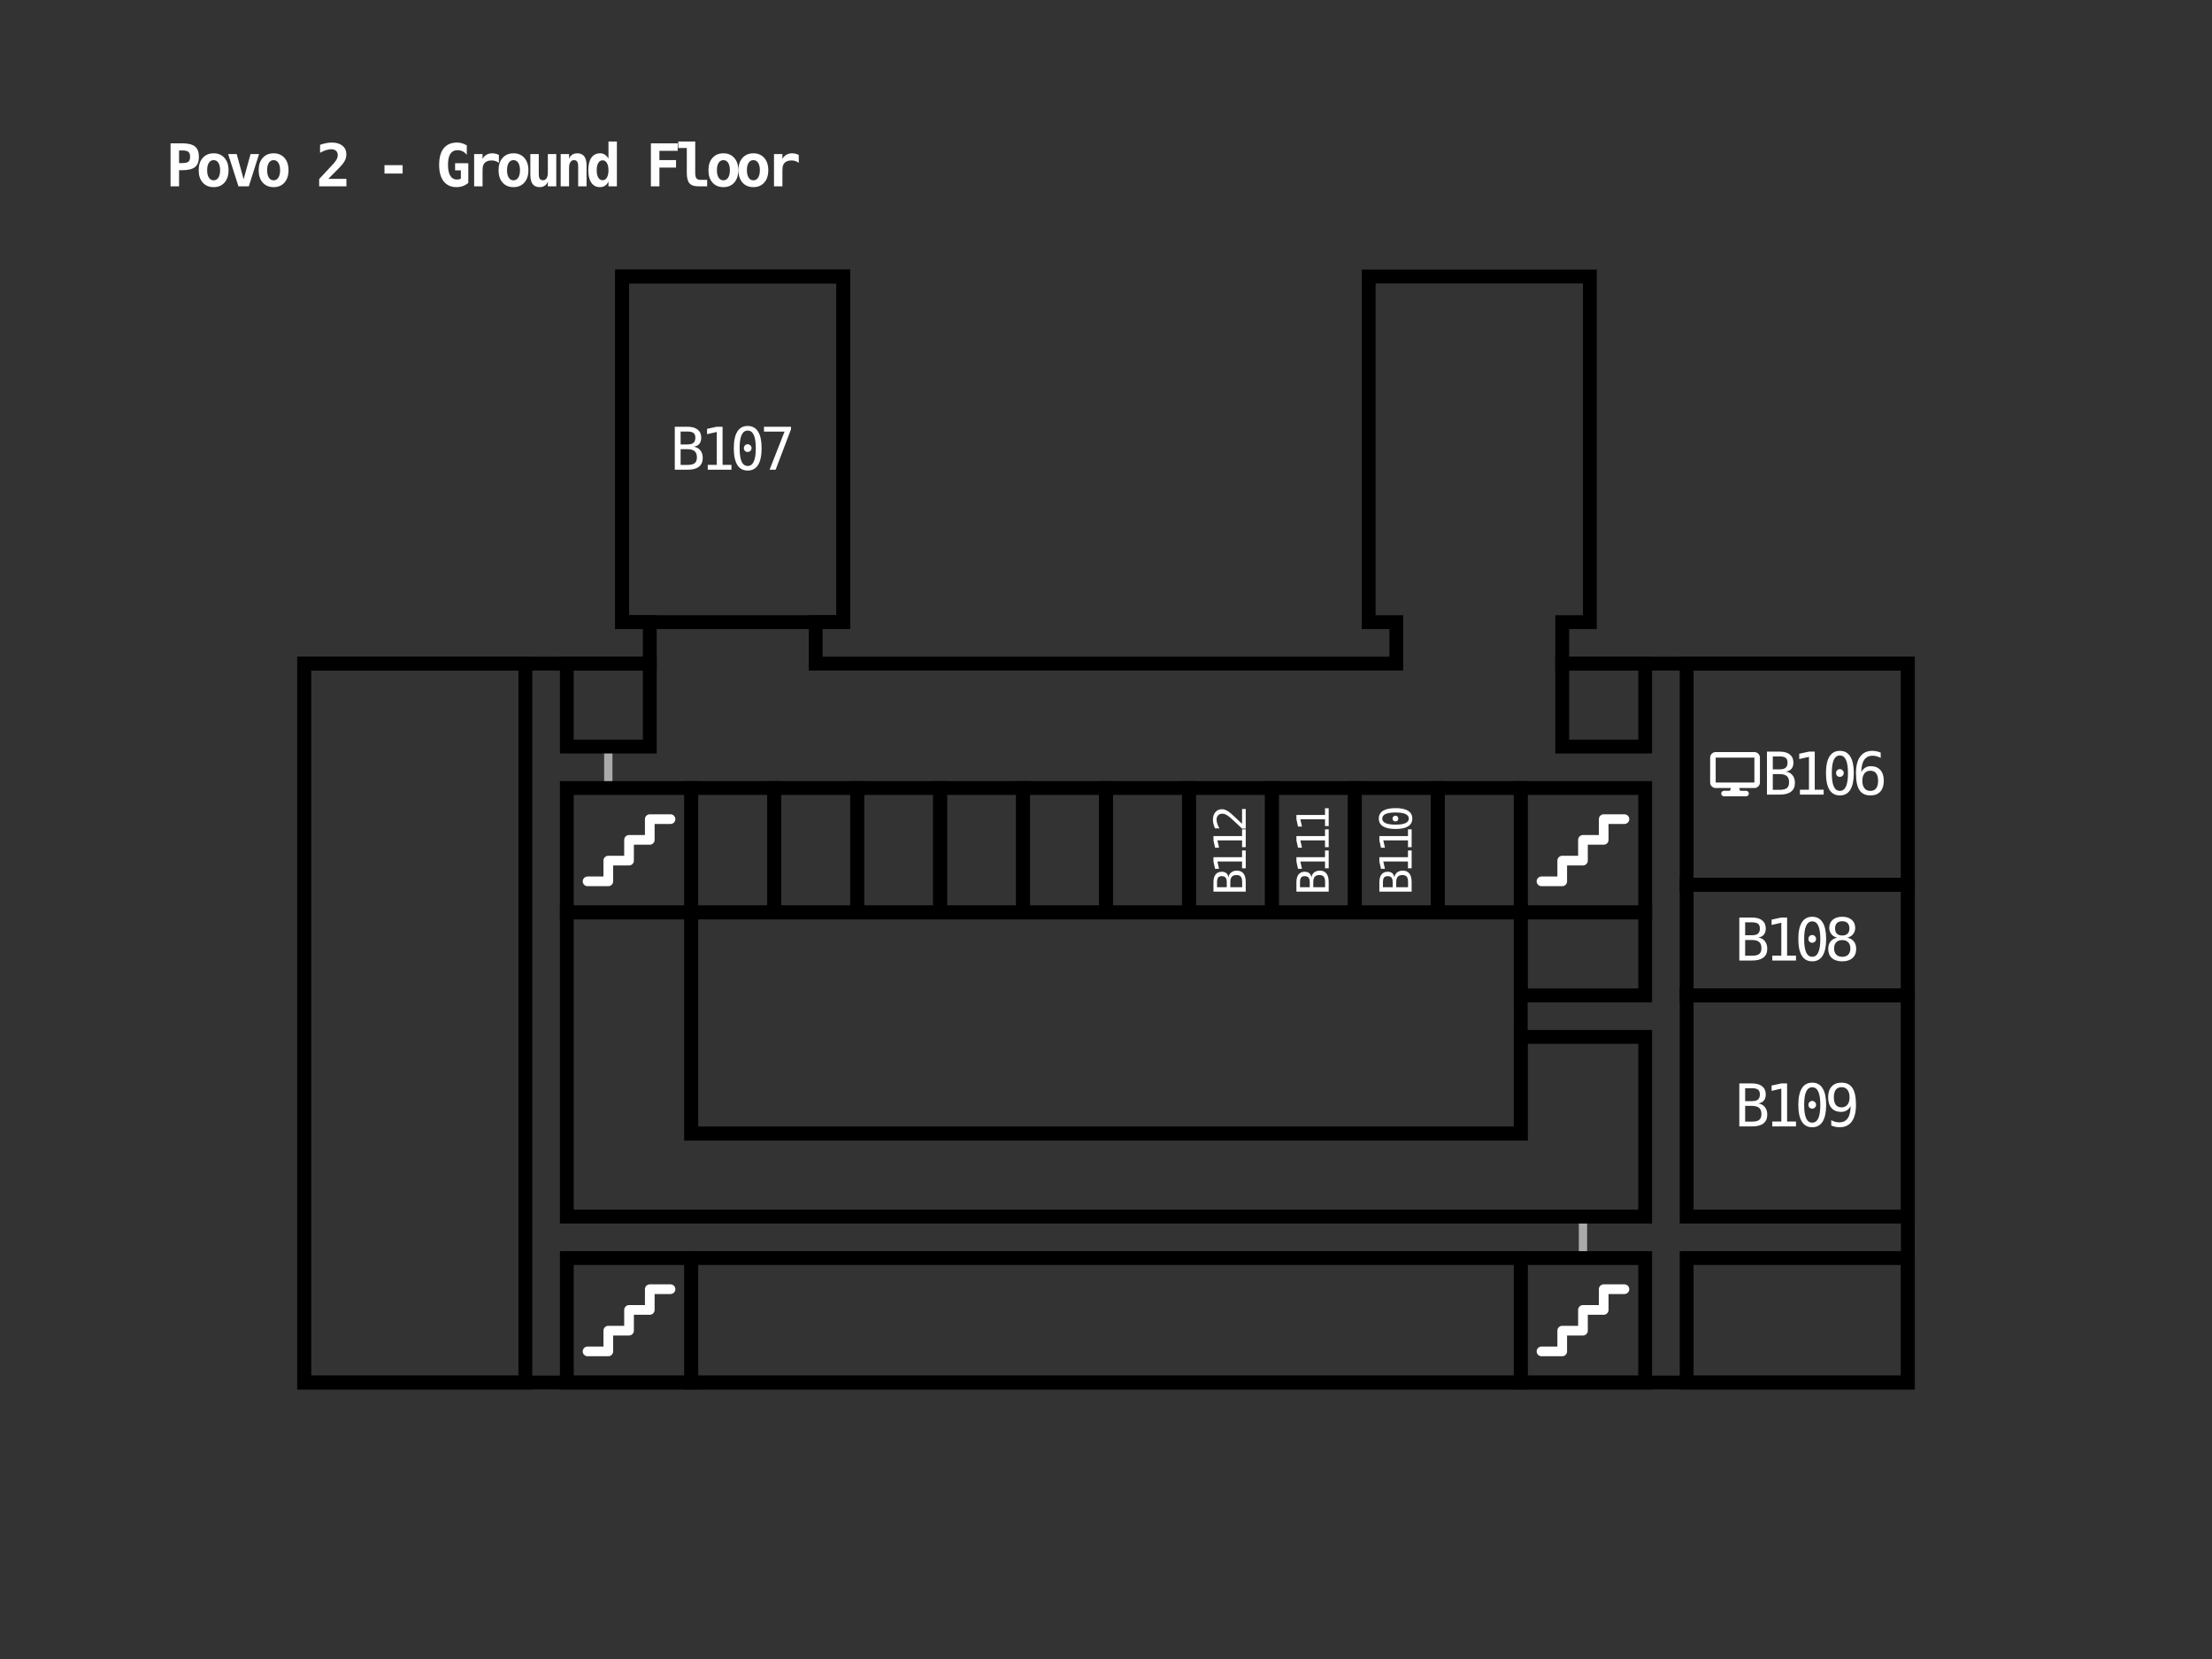
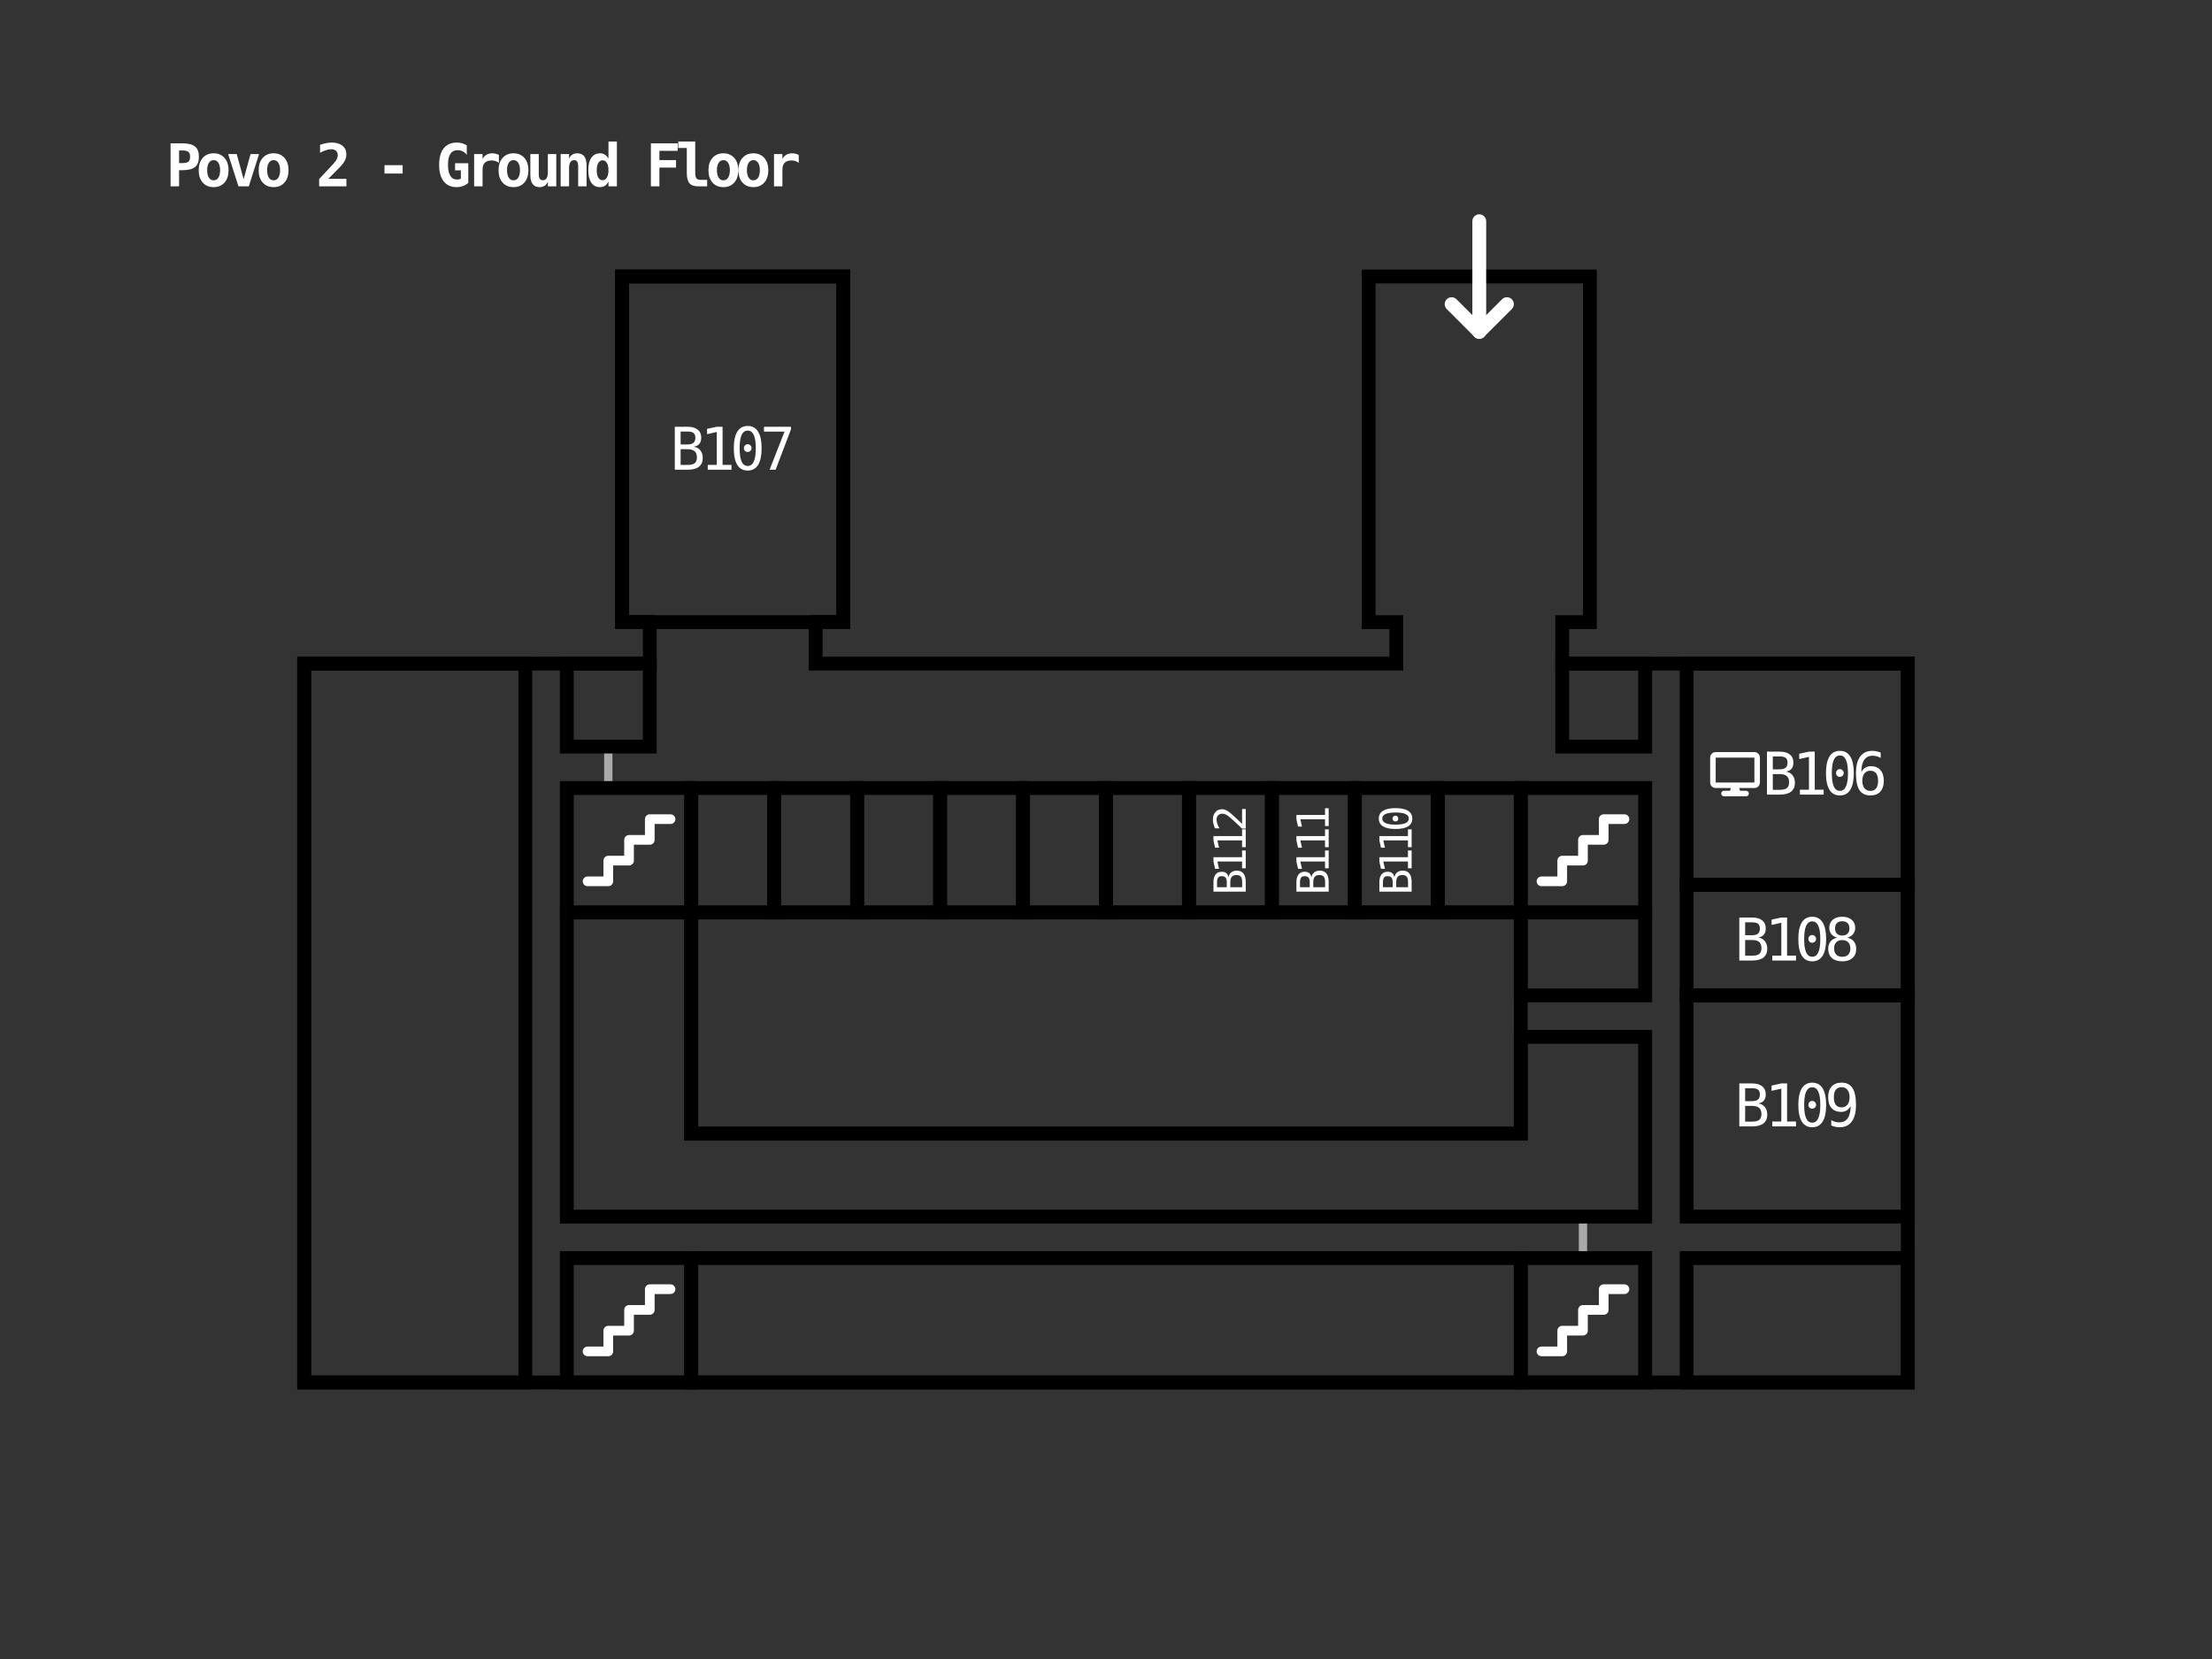
<svg xmlns="http://www.w3.org/2000/svg" width="800" height="600">
  <style>
-     @font-face {
-       font-family: 'JetBrains Mono';
-       src: url('JetBrainsMono.ttf');
-     }
- 
    text {
      font-family: 'JetBrains Mono', monospace;
      font-size: 16pt;
      letter-spacing: -1.5pt;
    }
  </style>
  <defs>
    <symbol id="stairs">
      <path d="M37.5,11.25l-7.5,0l0,7.5l-7.5,0l0,7.5l-7.5,0l0,7.5l-7.5,0" fill="none" stroke="#fff" stroke-width="3.5" stroke-linecap="round" stroke-linejoin="round" />
    </symbol>
    <symbol id="pc">
      <path d="M512 64H64V352H512V64ZM64 0H512c35.3 0 64 28.7 64 64V352c0 35.3-28.7 64-64 64H336l10.7 32H416c17.7 0 32 14.3 32 32s-14.3 32-32 32H160c-17.7 0-32-14.3-32-32s14.3-32 32-32h69.3L240 416H64c-35.3 0-64-28.7-64-64V64C0 28.7 28.7 0 64 0Z" transform="scale(0.03125)" />
    </symbol>
  </defs>
  <rect x="0" y="0" width="800" height="600" fill="#333" />
  <text x="60" y="60" fill="#fff" text-anchor="start" dominant-baseline="central" font-weight="bold">Povo 2 - Ground Floor</text>
  <polygon points="110,240 235,240 235,225 225,225 225,100 305,100 305,225 295,225 295,240 505,240 505,225 495,225 495,100 575,100 575,225 565,225 565,240 690,240 690,500 110,500" fill="none" stroke="#000" stroke-width="5" />
  <polygon points="250,330 550,330 550,410 250,410" fill="none" stroke="#000" stroke-width="5" />
  <line x1="220" x2="220" y1="270" y2="285" stroke="#aaa" stroke-width="3" />
  <line x1="572.5" x2="572.5" y1="440" y2="455" stroke="#aaa" stroke-width="3" />
  <polygon id="B107" points="225,225 225,100 305,100 305,225" fill="none" stroke="#000" stroke-width="5" />
  <text x="265" y="162.5" fill="#fff" text-anchor="middle" dominant-baseline="central">B107</text>
  <polygon points="205,240 235,240 235,270 205,270" fill="none" stroke="#000" stroke-width="5" />
  <polygon points="565,240 595,240 595,270 565,270" fill="none" stroke="#000" stroke-width="5" />
  <polygon id="B106 PC" points="610,240 690,240 690,320 610,320" fill="none" stroke="#000" stroke-width="5" />
  <text x="660" y="280" fill="#fff" text-anchor="middle" dominant-baseline="central">B106</text>
  <use href="#pc" x="627.5" y="280" fill="#fff" transform="translate(-9, -8)" />
  <polygon id="B108" points="610,320 690,320 690,360 610,360" fill="none" stroke="#000" stroke-width="5" />
  <text x="650" y="340" fill="#fff" text-anchor="middle" dominant-baseline="central">B108</text>
  <polygon id="B109" points="610,360 690,360 690,440 610,440" fill="none" stroke="#000" stroke-width="5" />
  <text x="650" y="400" fill="#fff" text-anchor="middle" dominant-baseline="central">B109</text>
  <polygon points="205,285 250,285 250,330 205,330" fill="none" stroke="#000" stroke-width="5" />
  <use href="#stairs" x="205" y="285" />
  <polygon points="550,285 595,285 595,330 550,330" fill="none" stroke="#000" stroke-width="5" />
  <use href="#stairs" x="550" y="285" />
  <polygon points="205,455 250,455 250,500 205,500" fill="none" stroke="#000" stroke-width="5" />
  <use href="#stairs" x="205" y="455" />
  <polygon points="550,455 595,455 595,500 550,500" fill="none" stroke="#000" stroke-width="5" />
  <use href="#stairs" x="550" y="455" />
  <polygon points="520,285 550,285 550,330 520,330" fill="none" stroke="#000" stroke-width="5" />
  <polygon id="B110" points="490,285 520,285 520,330 490,330" fill="none" stroke="#000" stroke-width="5" />
  <text fill="#fff" text-anchor="middle" dominant-baseline="central" style="font-size: 12pt;" transform="translate(505, 307.5) rotate(-90)">B110</text>
  <polygon id="B111" points="460,285 490,285 490,330 460,330" fill="none" stroke="#000" stroke-width="5" />
  <text fill="#fff" text-anchor="middle" dominant-baseline="central" style="font-size: 12pt;" transform="translate(475, 307.5) rotate(-90)">B111</text>
  <polygon id="B112" points="430,285 460,285 460,330 430,330" fill="none" stroke="#000" stroke-width="5" />
  <text fill="#fff" text-anchor="middle" dominant-baseline="central" style="font-size: 12pt;" transform="translate(445, 307.5) rotate(-90)">B112</text>
  <polygon points="400,285 430,285 430,330 400,330" fill="none" stroke="#000" stroke-width="5" />
  <polygon points="370,285 400,285 400,330 370,330" fill="none" stroke="#000" stroke-width="5" />
  <polygon points="340,285 370,285 370,330 340,330" fill="none" stroke="#000" stroke-width="5" />
  <polygon points="310,285 340,285 340,330 310,330" fill="none" stroke="#000" stroke-width="5" />
  <polygon points="280,285 310,285 310,330 280,330" fill="none" stroke="#000" stroke-width="5" />
  <polygon points="250,285 280,285 280,330 250,330" fill="none" stroke="#000" stroke-width="5" />
  <polygon points="205,330 250,330 250,410 550,410 550,375 595,375 595,410 595,440 205,440" fill="none" stroke="#000" stroke-width="5" />
  <polygon points="550,330 595,330 595,360 550,360" fill="none" stroke="#000" stroke-width="5" />
  <polygon points="250,455 550,455 550,500 250,500" fill="none" stroke="#000" stroke-width="5" />
  <polygon points="610,455 690,455 690,500 610,500" fill="none" stroke="#000" stroke-width="5" />
  <polygon points="110,240 190,240 190,500 110,500" fill="none" stroke="#000" stroke-width="5" />
+   <g id="entrance" stroke="#ffff" stroke-width="5" stroke-linecap="round">
+     <line x1="535" x2="535" y1="80" y2="120" />
+     <line x1="535" x2="525" y1="120" y2="110" />
+     <line x1="535" x2="545" y1="120" y2="110" />
+   </g>
</svg>
